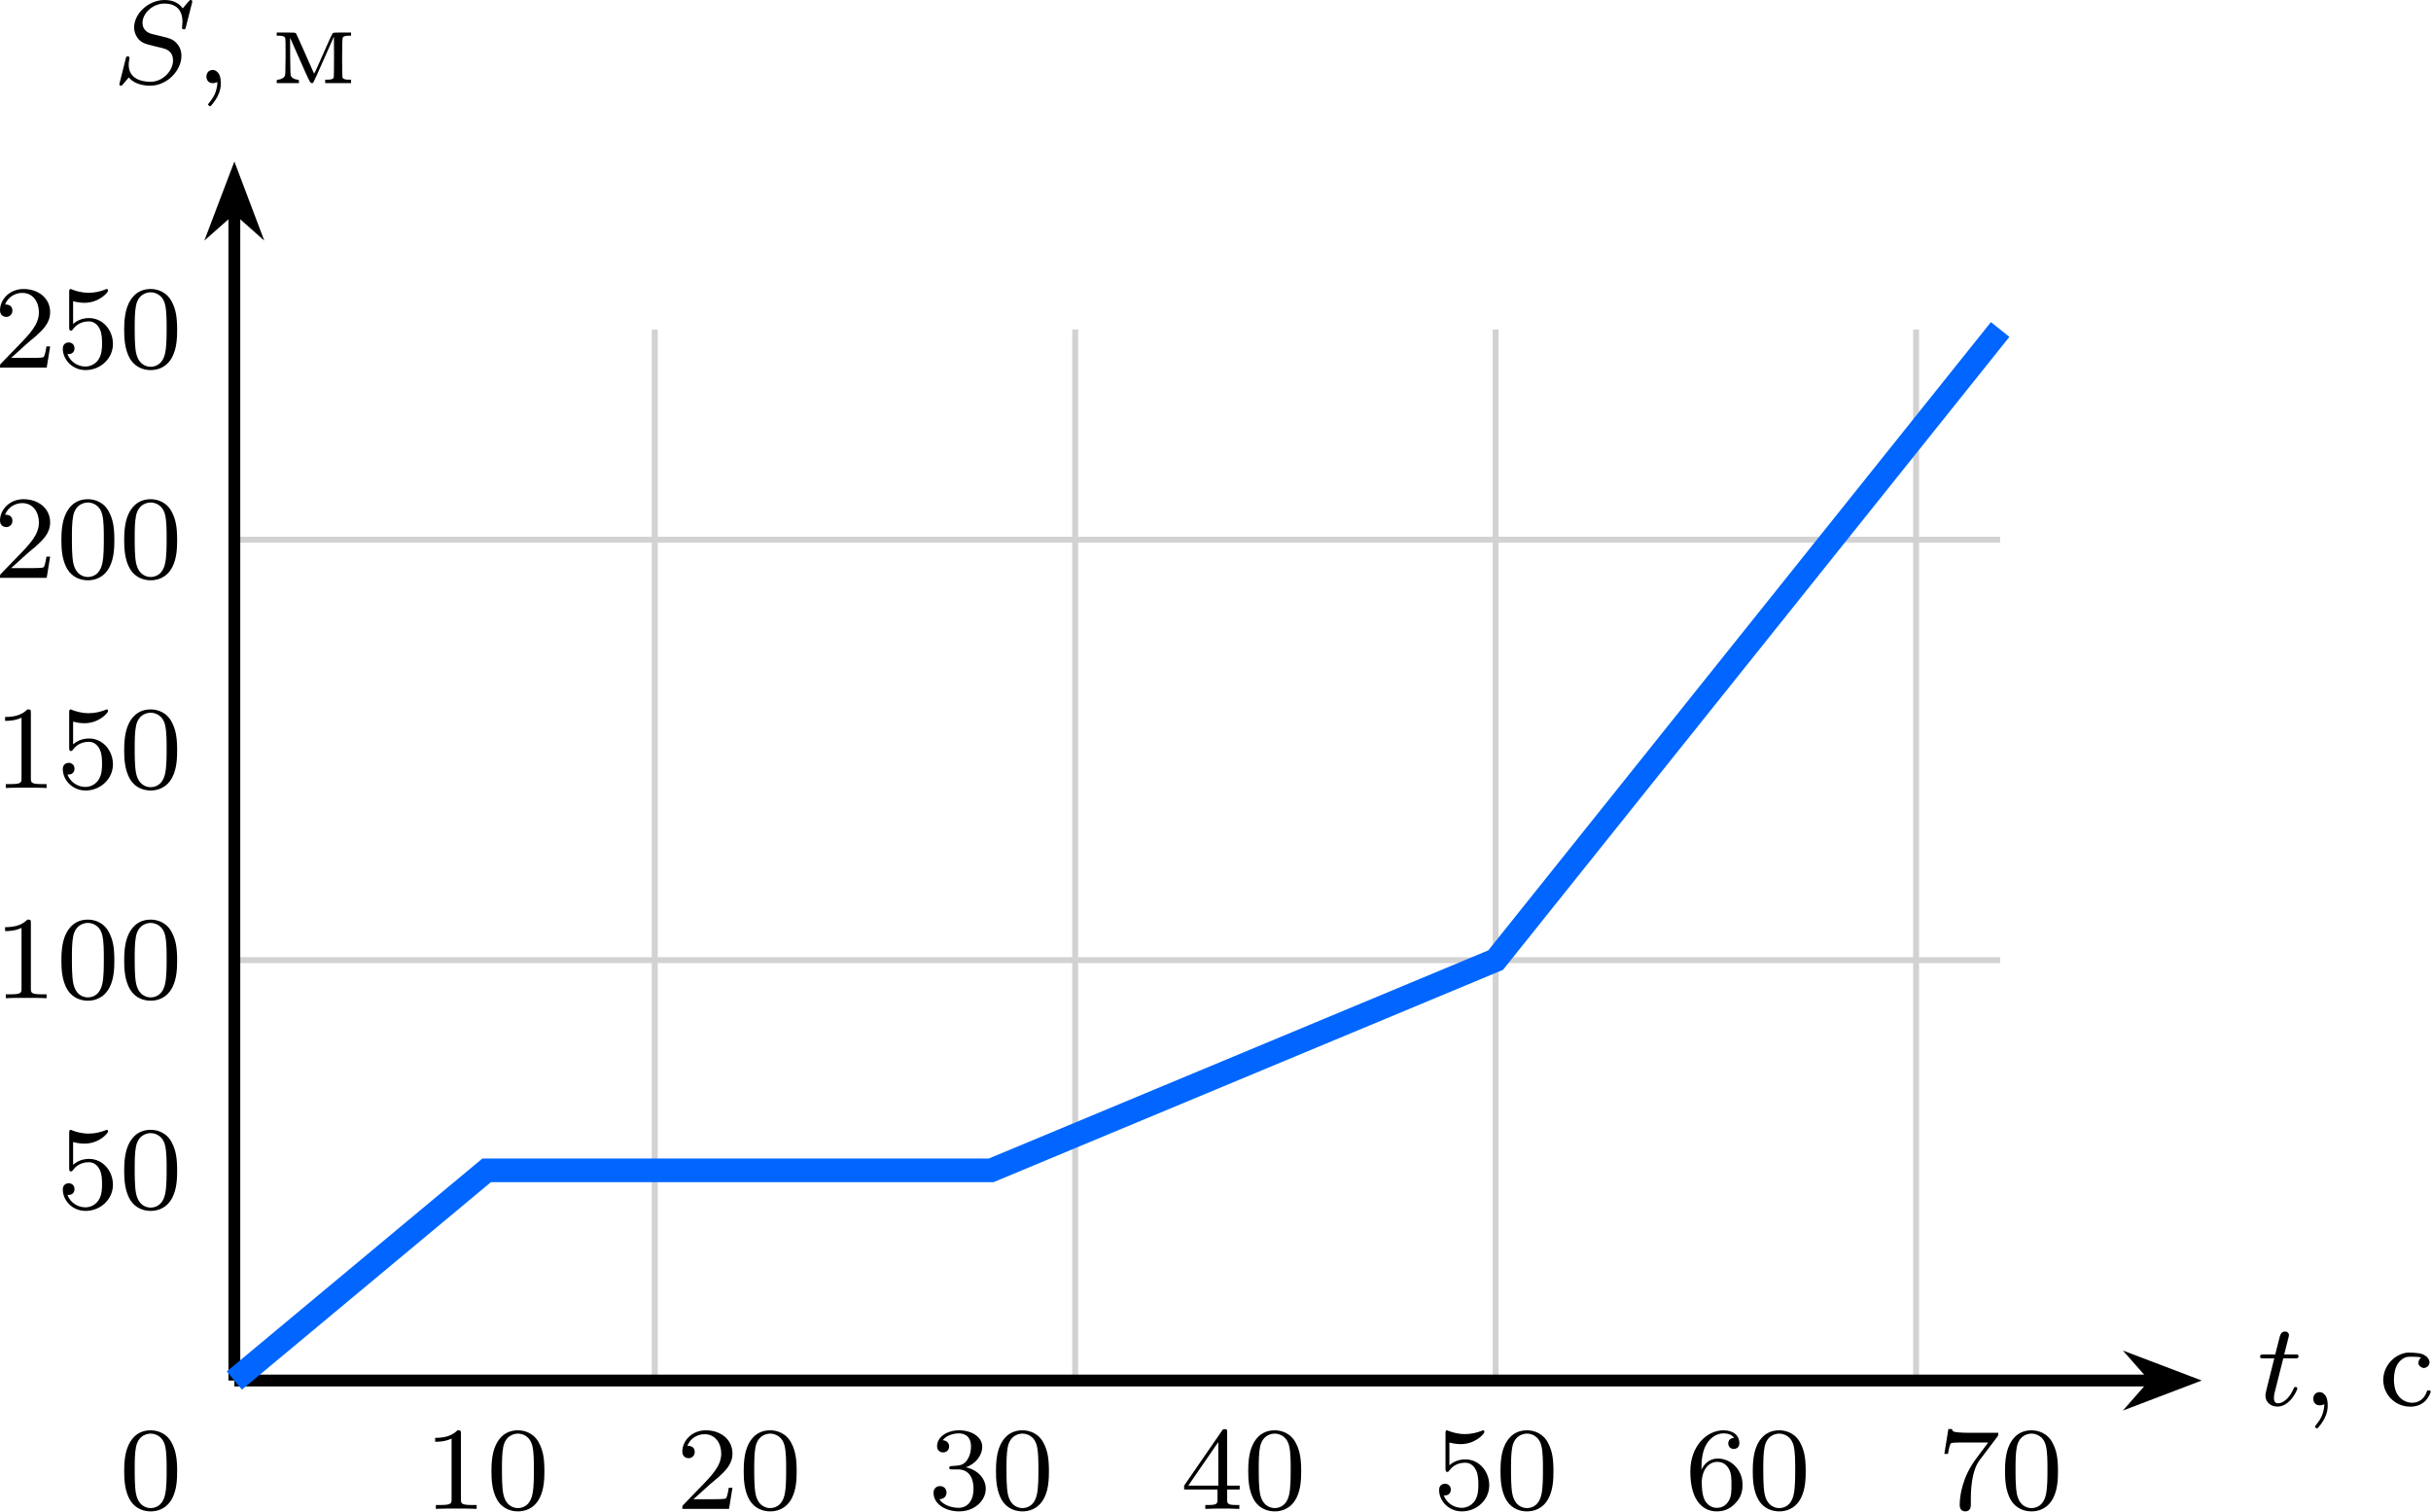
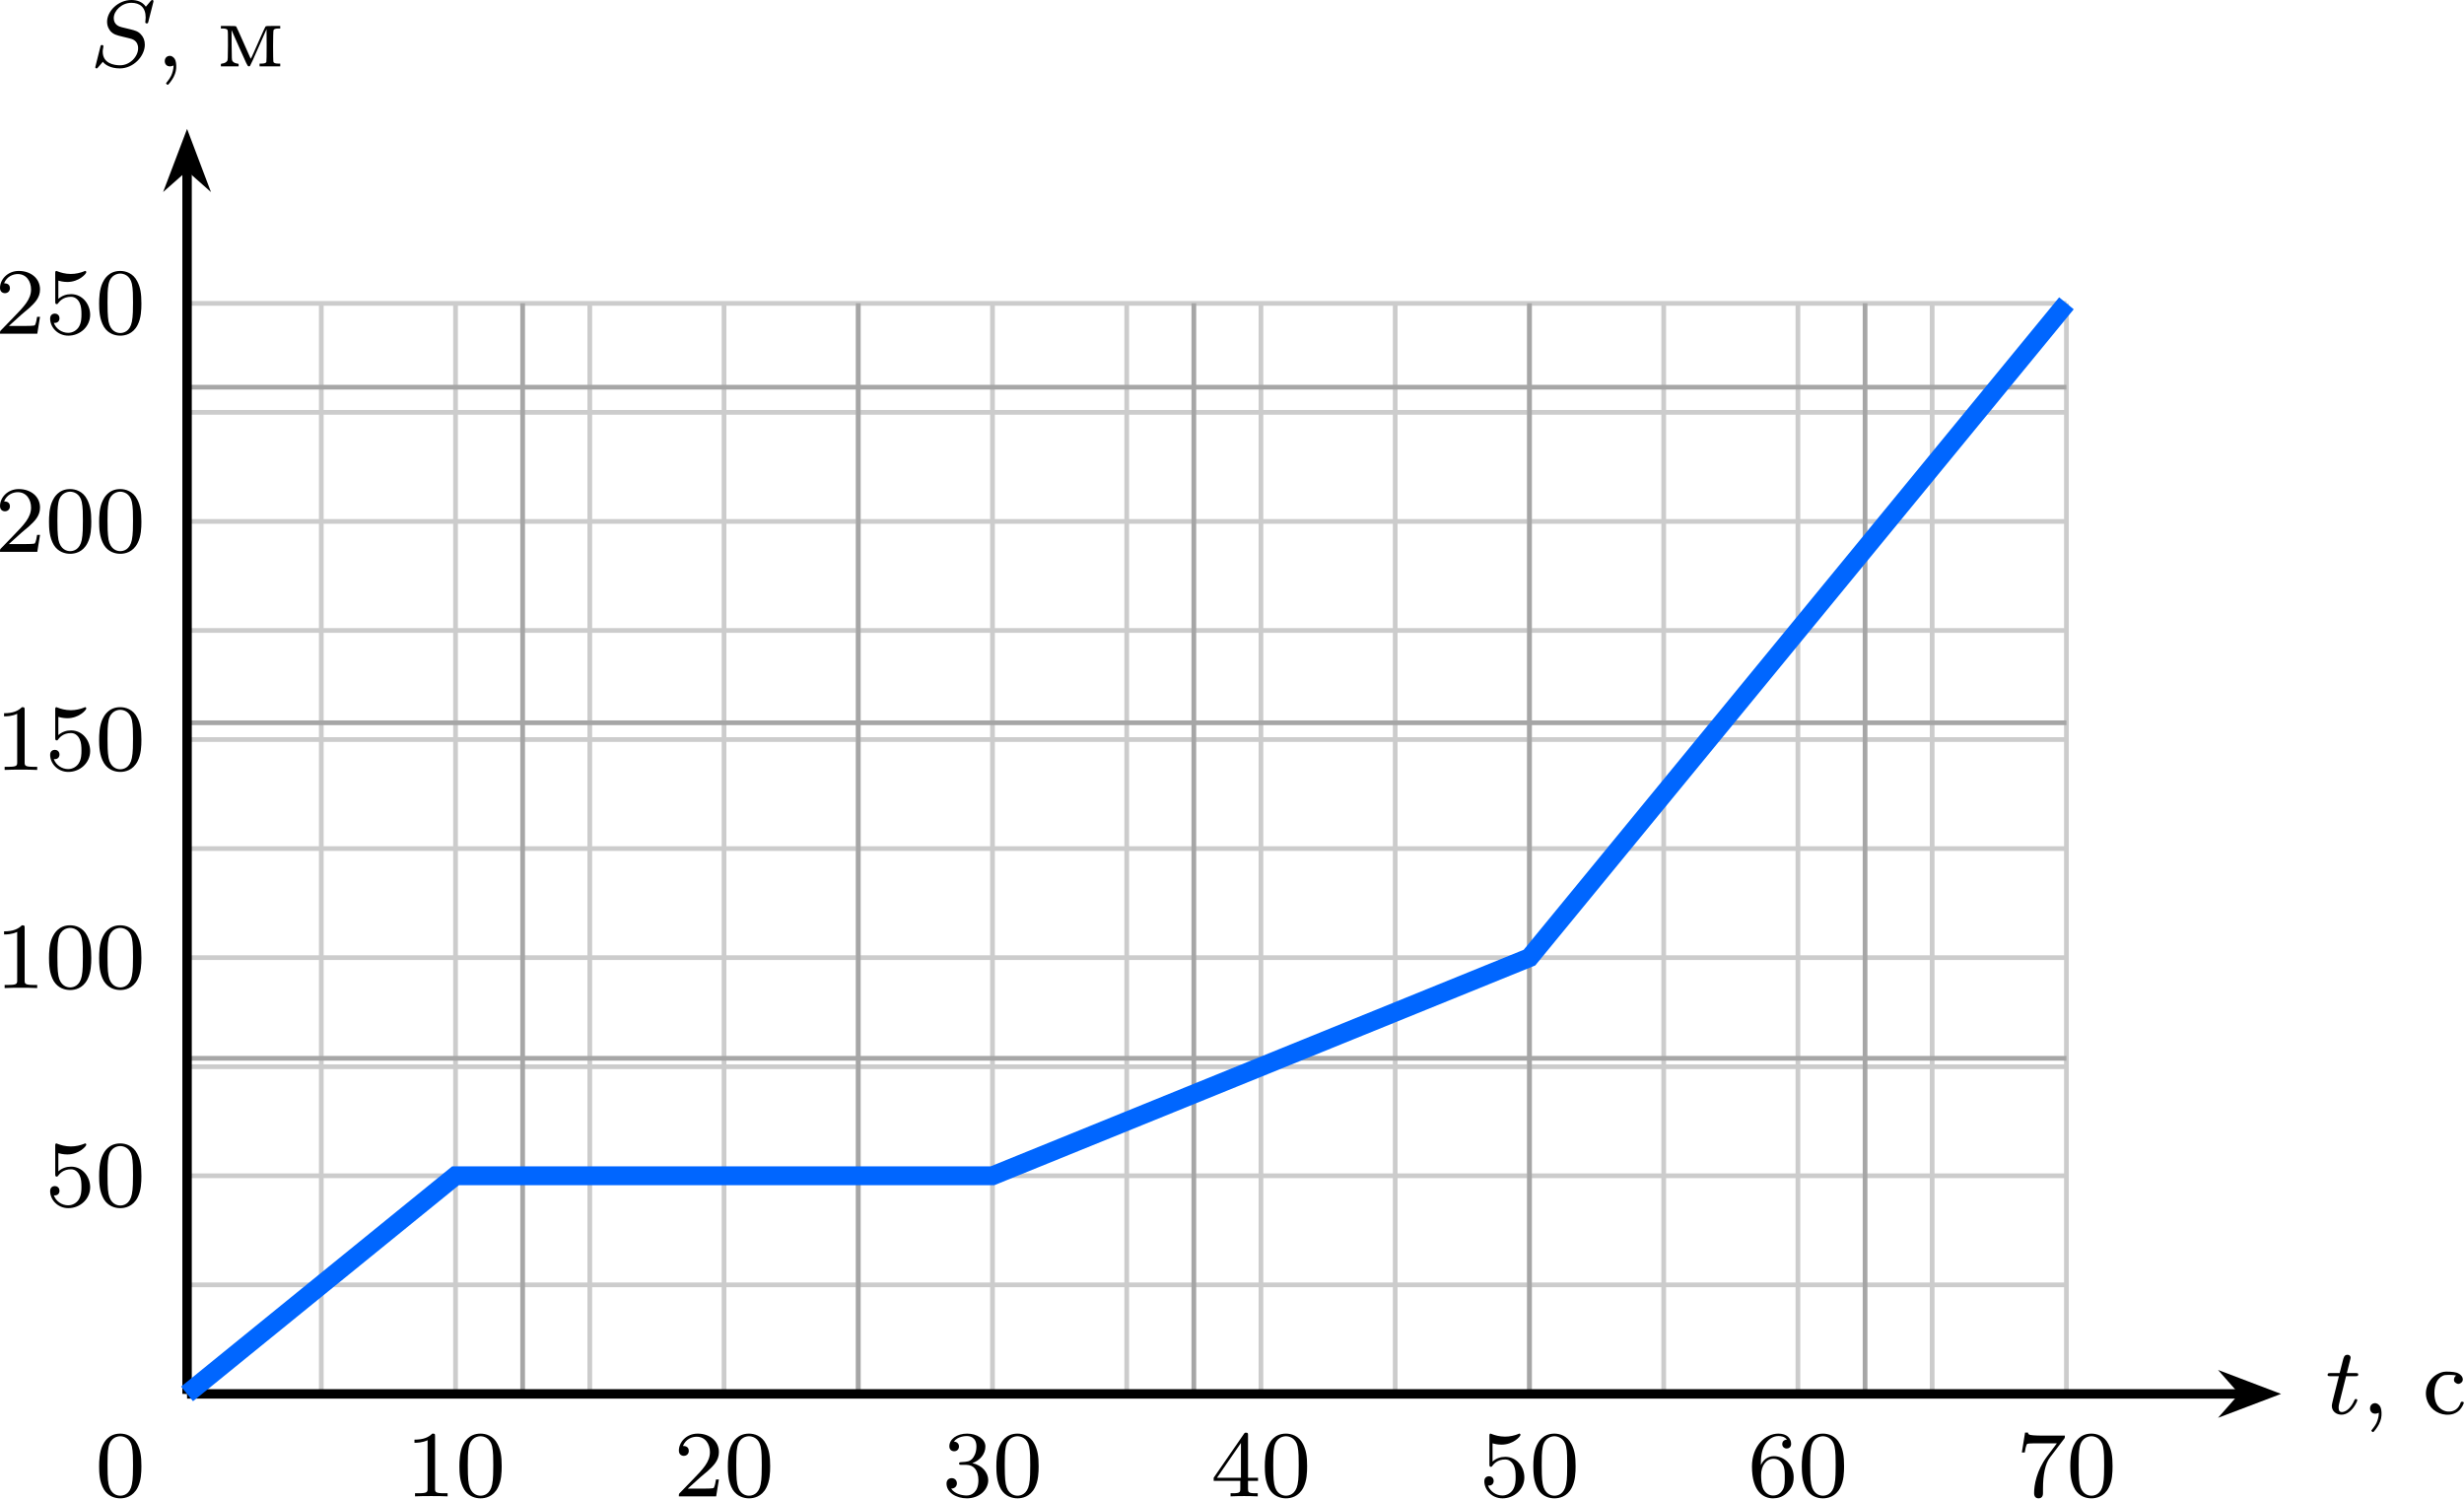
- <svg xmlns="http://www.w3.org/2000/svg" xmlns:xlink="http://www.w3.org/1999/xlink" version="1.1" width="213.076pt" height="132.479pt" viewBox="-66.266 -66.854 163.905 101.907">
+ <svg xmlns="http://www.w3.org/2000/svg" xmlns:xlink="http://www.w3.org/1999/xlink" version="1.1" width="270.563pt" height="164.538pt" viewBox="-66.266 -66.854 208.125 126.568">
  <defs>
    <path id="g1-48" d="M3.897-2.542C3.897-3.395 3.81-3.913 3.547-4.423C3.196-5.125 2.55-5.3 2.112-5.3C1.108-5.3 .741-4.551 .63-4.328C.343-3.746 .327-2.957 .327-2.542C.327-2.016 .351-1.211 .733-.574C1.1 .016 1.69 .167 2.112 .167C2.495 .167 3.18 .048 3.579-.741C3.873-1.315 3.897-2.024 3.897-2.542ZM2.112-.056C1.841-.056 1.291-.183 1.124-1.02C1.036-1.474 1.036-2.224 1.036-2.638C1.036-3.188 1.036-3.746 1.124-4.184C1.291-4.997 1.913-5.077 2.112-5.077C2.383-5.077 2.933-4.941 3.092-4.216C3.188-3.778 3.188-3.18 3.188-2.638C3.188-2.168 3.188-1.451 3.092-1.004C2.925-.167 2.375-.056 2.112-.056Z" />
    <path id="g1-49" d="M2.503-5.077C2.503-5.292 2.487-5.3 2.271-5.3C1.945-4.981 1.522-4.79 .765-4.79V-4.527C.98-4.527 1.411-4.527 1.873-4.742V-.654C1.873-.359 1.849-.263 1.092-.263H.813V0C1.14-.024 1.825-.024 2.184-.024S3.236-.024 3.563 0V-.263H3.284C2.527-.263 2.503-.359 2.503-.654V-5.077Z" />
    <path id="g1-50" d="M2.248-1.626C2.375-1.745 2.71-2.008 2.837-2.12C3.332-2.574 3.802-3.013 3.802-3.738C3.802-4.686 3.005-5.3 2.008-5.3C1.052-5.3 .422-4.575 .422-3.866C.422-3.475 .733-3.419 .845-3.419C1.012-3.419 1.259-3.539 1.259-3.842C1.259-4.256 .861-4.256 .765-4.256C.996-4.838 1.53-5.037 1.921-5.037C2.662-5.037 3.045-4.407 3.045-3.738C3.045-2.909 2.463-2.303 1.522-1.339L.518-.303C.422-.215 .422-.199 .422 0H3.571L3.802-1.427H3.555C3.531-1.267 3.467-.869 3.371-.717C3.324-.654 2.718-.654 2.59-.654H1.172L2.248-1.626Z" />
    <path id="g1-51" d="M2.016-2.662C2.646-2.662 3.045-2.2 3.045-1.363C3.045-.367 2.479-.072 2.056-.072C1.618-.072 1.02-.231 .741-.654C1.028-.654 1.227-.837 1.227-1.1C1.227-1.355 1.044-1.538 .789-1.538C.574-1.538 .351-1.403 .351-1.084C.351-.327 1.164 .167 2.072 .167C3.132 .167 3.873-.566 3.873-1.363C3.873-2.024 3.347-2.63 2.534-2.805C3.164-3.029 3.634-3.571 3.634-4.208S2.917-5.3 2.088-5.3C1.235-5.3 .59-4.838 .59-4.232C.59-3.937 .789-3.81 .996-3.81C1.243-3.81 1.403-3.985 1.403-4.216C1.403-4.511 1.148-4.623 .972-4.631C1.307-5.069 1.921-5.093 2.064-5.093C2.271-5.093 2.877-5.029 2.877-4.208C2.877-3.65 2.646-3.316 2.534-3.188C2.295-2.941 2.112-2.925 1.626-2.893C1.474-2.885 1.411-2.877 1.411-2.774C1.411-2.662 1.482-2.662 1.618-2.662H2.016Z" />
    <path id="g1-52" d="M3.14-5.157C3.14-5.316 3.14-5.38 2.973-5.38C2.869-5.38 2.861-5.372 2.782-5.26L.239-1.57V-1.307H2.487V-.646C2.487-.351 2.463-.263 1.849-.263H1.666V0C2.343-.024 2.359-.024 2.813-.024S3.284-.024 3.961 0V-.263H3.778C3.164-.263 3.14-.351 3.14-.646V-1.307H3.985V-1.57H3.14V-5.157ZM2.542-4.511V-1.57H.518L2.542-4.511Z" />
    <path id="g1-53" d="M1.116-4.479C1.219-4.447 1.538-4.368 1.873-4.368C2.869-4.368 3.475-5.069 3.475-5.189C3.475-5.276 3.419-5.3 3.379-5.3C3.363-5.3 3.347-5.3 3.276-5.26C2.965-5.141 2.598-5.045 2.168-5.045C1.698-5.045 1.307-5.165 1.06-5.26C.98-5.3 .964-5.3 .956-5.3C.853-5.3 .853-5.212 .853-5.069V-2.734C.853-2.59 .853-2.495 .98-2.495C1.044-2.495 1.068-2.527 1.108-2.59C1.203-2.71 1.506-3.116 2.184-3.116C2.63-3.116 2.845-2.75 2.917-2.598C3.053-2.311 3.068-1.945 3.068-1.634C3.068-1.339 3.061-.909 2.837-.558C2.686-.319 2.367-.072 1.945-.072C1.427-.072 .917-.399 .733-.917C.757-.909 .805-.909 .813-.909C1.036-.909 1.211-1.052 1.211-1.299C1.211-1.594 .98-1.698 .821-1.698C.677-1.698 .422-1.618 .422-1.275C.422-.558 1.044 .167 1.961 .167C2.957 .167 3.802-.606 3.802-1.594C3.802-2.519 3.132-3.339 2.192-3.339C1.793-3.339 1.419-3.212 1.116-2.941V-4.479Z" />
    <path id="g1-54" d="M1.1-2.638C1.1-3.3 1.156-3.881 1.443-4.368C1.682-4.766 2.088-5.093 2.59-5.093C2.75-5.093 3.116-5.069 3.3-4.79C2.941-4.774 2.909-4.503 2.909-4.415C2.909-4.176 3.092-4.041 3.284-4.041C3.427-4.041 3.658-4.129 3.658-4.431C3.658-4.91 3.3-5.3 2.582-5.3C1.474-5.3 .351-4.248 .351-2.527C.351-.367 1.355 .167 2.128 .167C2.511 .167 2.925 .064 3.284-.279C3.602-.59 3.873-.925 3.873-1.618C3.873-2.662 3.084-3.395 2.2-3.395C1.626-3.395 1.283-3.029 1.1-2.638ZM2.128-.072C1.706-.072 1.443-.367 1.323-.59C1.14-.948 1.124-1.49 1.124-1.793C1.124-2.582 1.554-3.172 2.168-3.172C2.566-3.172 2.805-2.965 2.957-2.686C3.124-2.391 3.124-2.032 3.124-1.626S3.124-.869 2.965-.582C2.758-.215 2.479-.072 2.128-.072Z" />
    <path id="g1-55" d="M4.033-4.854C4.105-4.941 4.105-4.957 4.105-5.133H2.08C1.881-5.133 1.634-5.141 1.435-5.157C1.02-5.189 1.012-5.26 .988-5.388H.741L.47-3.706H.717C.733-3.826 .821-4.376 .933-4.439C1.02-4.479 1.618-4.479 1.737-4.479H3.427L2.606-3.379C1.698-2.168 1.506-.909 1.506-.279C1.506-.199 1.506 .167 1.881 .167S2.256-.191 2.256-.287V-.669C2.256-1.817 2.447-2.758 2.837-3.276L4.033-4.854Z" />
    <path id="g2-44" d="M.964-.853C.646-.709 .646-.175 .972-.04C1.1 .008 1.227 .008 1.363-.04L1.467-.08V.016C1.467 .207 1.371 .582 1.267 .789C1.211 .909 1.092 1.092 1.004 1.203C.909 1.315 .837 1.419 .837 1.427C.837 1.467 .94 1.554 .98 1.554C1.044 1.554 1.355 1.14 1.482 .885C1.658 .534 1.714 .247 1.698-.104C1.682-.406 1.618-.606 1.498-.725C1.339-.893 1.164-.94 .964-.853Z" />
    <path id="g2-236" d="M.295-3.308V-3.204H.454C.693-3.204 .821-3.156 .861-3.061C.893-3.005 .893-2.63 .893-1.761C.885-.654 .877-.542 .829-.462C.749-.351 .606-.271 .438-.247C.295-.231 .295-.223 .295-.12V-.008H1.044H1.793V-.12C1.793-.223 1.793-.231 1.65-.247C1.482-.271 1.339-.351 1.267-.462C1.219-.542 1.211-.654 1.203-1.809L1.196-3.068L1.865-1.554C2.455-.215 2.542-.04 2.614-.016C2.678 0 2.71 0 2.75-.032C2.782-.064 3.108-.773 3.475-1.618L4.152-3.148L4.16-1.801C4.16-.988 4.152-.422 4.136-.375C4.105-.287 3.961-.239 3.722-.239H3.563V-.12V-.008H4.439H5.308V-.12V-.239H5.149C4.918-.239 4.766-.287 4.734-.375C4.694-.486 4.694-2.973 4.742-3.068C4.782-3.156 4.918-3.204 5.149-3.204H5.308V-3.308V-3.419H4.71C4.224-3.419 4.105-3.411 4.065-3.371C4.041-3.347 3.858-2.949 3.65-2.479C3.443-2.016 3.172-1.403 3.053-1.132C2.933-.853 2.821-.638 2.813-.646C2.805-.662 2.534-1.267 2.216-1.993S1.618-3.332 1.594-3.363C1.554-3.411 1.482-3.419 .925-3.419H.295Z" />
    <path id="g2-241" d="M1.753-3.539C.725-3.316 .072-2.271 .327-1.275C.518-.518 1.18 .024 1.961 .08C2.447 .112 2.837-.024 3.132-.327C3.3-.51 3.491-.853 3.467-.948C3.459-1.028 3.244-1.044 3.22-.964C3.045-.422 2.646-.143 2.12-.183C1.714-.223 1.347-.478 1.164-.853C.925-1.339 .933-2.208 1.188-2.702C1.283-2.901 1.498-3.116 1.69-3.204C1.825-3.268 1.881-3.276 2.184-3.284C2.375-3.284 2.598-3.268 2.678-3.26L2.821-3.228L2.742-3.148C2.646-3.045 2.614-2.845 2.67-2.726C2.726-2.622 2.901-2.519 3.013-2.519S3.292-2.622 3.347-2.726C3.491-3.005 3.26-3.347 2.853-3.475C2.63-3.547 1.969-3.587 1.753-3.539Z" />
    <path id="g0-83" d="M5.348-5.396C5.356-5.428 5.372-5.475 5.372-5.515C5.372-5.571 5.324-5.611 5.268-5.611S5.197-5.595 5.109-5.499C5.021-5.396 4.814-5.141 4.726-5.045C4.415-5.499 3.913-5.611 3.507-5.611C2.399-5.611 1.451-4.678 1.451-3.77C1.451-3.308 1.698-3.037 1.737-2.981C2-2.702 2.232-2.638 2.805-2.503C3.084-2.431 3.1-2.431 3.332-2.375S4.073-2.192 4.073-1.53C4.073-.837 3.387-.096 2.55-.096C2.032-.096 1.084-.255 1.084-1.243C1.084-1.267 1.084-1.435 1.132-1.626L1.14-1.706C1.14-1.801 1.052-1.809 1.02-1.809C.917-1.809 .909-1.777 .869-1.594L.542-.295C.51-.175 .454 .04 .454 .064C.454 .128 .502 .167 .558 .167S.622 .159 .709 .056L1.092-.391C1.275-.151 1.73 .167 2.534 .167C3.69 .167 4.639-.877 4.639-1.833C4.639-2.2 4.519-2.487 4.304-2.71C4.065-2.973 3.802-3.037 3.427-3.132C3.196-3.188 2.885-3.26 2.702-3.308C2.463-3.363 2.016-3.523 2.016-4.081C2.016-4.702 2.686-5.372 3.499-5.372C4.216-5.372 4.71-4.997 4.71-4.136C4.71-3.945 4.678-3.778 4.678-3.746C4.678-3.65 4.75-3.634 4.806-3.634C4.902-3.634 4.91-3.666 4.941-3.794L5.348-5.396Z" />
    <path id="g0-116" d="M1.761-3.172H2.542C2.694-3.172 2.79-3.172 2.79-3.324C2.79-3.435 2.686-3.435 2.55-3.435H1.825L2.112-4.567C2.144-4.686 2.144-4.726 2.144-4.734C2.144-4.902 2.016-4.981 1.881-4.981C1.61-4.981 1.554-4.766 1.467-4.407L1.219-3.435H.454C.303-3.435 .199-3.435 .199-3.284C.199-3.172 .303-3.172 .438-3.172H1.156L.677-1.259C.63-1.06 .558-.781 .558-.669C.558-.191 .948 .08 1.371 .08C2.224 .08 2.71-1.044 2.71-1.14C2.71-1.227 2.638-1.243 2.59-1.243C2.503-1.243 2.495-1.211 2.439-1.092C2.279-.709 1.881-.143 1.395-.143C1.227-.143 1.132-.255 1.132-.518C1.132-.669 1.156-.757 1.18-.861L1.761-3.172Z" />
  </defs>
  <g id="page1">
-     <path d="M-50.465 26.23H68.59M-50.465-2.117H68.59M-50.465-30.465H68.59M-50.465 26.23V-44.637M-22.121 26.23V-44.637M6.227 26.23V-44.637M34.574 26.23V-44.637M62.922 26.23V-44.637" stroke="#d2d2d2" fill="none" stroke-width=".399" stroke-miterlimit="10" />
-     <path d="M-50.465 26.23H78.977" stroke="#000" fill="none" stroke-width=".797" stroke-miterlimit="10" />
-     <path d="M81.062 26.23L78.227 25.152L79.176 26.23L78.227 27.309Z" />
-     <path d="M81.062 26.23L78.227 25.152L79.176 26.23L78.227 27.309Z" stroke="#000" fill="none" stroke-width=".797" stroke-miterlimit="10" />
-     <g transform="matrix(1 0 0 1 136.3827 1.6765)">
-       <use x="-50.466" y="26.231" xlink:href="#g0-116" />
-       <use x="-47.408" y="26.231" xlink:href="#g2-44" />
-       <use x="-42.234" y="26.231" xlink:href="#g2-241" />
+     <path d="M-50.465 50.891H108.278M-50.465 41.68H108.278M-50.465 32.465H108.278M-50.465 23.254H108.278M-50.465 14.039H108.278M-50.465 4.828H108.278M-50.465-4.383H108.278M-50.465-13.598H108.278M-50.465-22.809H108.278M-50.465-32.023H108.278M-50.465-41.227H108.278M-50.465 50.891V-41.234M-39.129 50.891V-41.234M-27.789 50.891V-41.234M-16.449 50.891V-41.234M-5.109 50.891V-41.234M6.227 50.891V-41.234M17.566 50.891V-41.234M28.906 50.891V-41.234M40.242 50.891V-41.234M51.582 50.891V-41.234M62.922 50.891V-41.234M74.262 50.891V-41.234M85.598 50.891V-41.234M96.938 50.891V-41.234M108.278 50.891V-41.234" stroke="#ccc" fill="none" stroke-width=".399" stroke-miterlimit="10" />
+     <path d="M-50.465 50.891H108.278M-50.465 22.543H108.278M-50.465-5.801H108.278M-50.465-34.148H108.278M-50.465 50.891V-41.234M-22.121 50.891V-41.234M6.227 50.891V-41.234M34.574 50.891V-41.234M62.922 50.891V-41.234M91.27 50.891V-41.234" stroke="#a6a6a6" fill="none" stroke-width=".399" stroke-miterlimit="10" />
+     <path d="M-50.465 50.891H123.196" stroke="#000" fill="none" stroke-width=".797" stroke-miterlimit="10" />
+     <path d="M125.285 50.891L122.445 49.812L123.394 50.891L122.445 51.969Z" />
+     <path d="M125.285 50.891L122.445 49.812L123.394 50.891L122.445 51.969Z" stroke="#000" fill="none" stroke-width=".797" stroke-miterlimit="10" />
+     <g transform="matrix(1 0 0 1 180.6033 1.6764)">
+       <use x="-50.466" y="50.891" xlink:href="#g0-116" />
+       <use x="-47.408" y="50.891" xlink:href="#g2-44" />
+       <use x="-42.234" y="50.891" xlink:href="#g2-241" />
    </g>
-     <path d="M-50.465 26.23V-52.754" stroke="#000" fill="none" stroke-width=".797" stroke-miterlimit="10" />
+     <path d="M-50.465 50.891V-52.754" stroke="#000" fill="none" stroke-width=".797" stroke-miterlimit="10" />
    <path d="M-50.465-54.84L-51.543-52L-50.465-52.953L-49.391-52Z" />
    <path d="M-50.465-54.84L-51.543-52L-50.465-52.953L-49.391-52Z" stroke="#000" fill="none" stroke-width=".797" stroke-miterlimit="10" />
-     <g transform="matrix(1 0 0 1 -8.2069 -87.4734)">
-       <use x="-50.466" y="26.231" xlink:href="#g0-83" />
-       <use x="-44.871" y="26.231" xlink:href="#g2-44" />
-       <use x="-39.697" y="26.231" xlink:href="#g2-236" />
+     <g transform="matrix(1 0 0 1 -8.2069 -112.1342)">
+       <use x="-50.466" y="50.891" xlink:href="#g0-83" />
+       <use x="-44.871" y="50.891" xlink:href="#g2-44" />
+       <use x="-39.697" y="50.891" xlink:href="#g2-236" />
    </g>
-     <g transform="matrix(1 0 0 1 -11.9875 -11.6052)">
-       <use x="-50.466" y="26.231" xlink:href="#g1-53" />
-       <use x="-46.232" y="26.231" xlink:href="#g1-48" />
+     <g transform="matrix(1 0 0 1 -11.9875 -15.8571)">
+       <use x="-50.466" y="50.891" xlink:href="#g1-53" />
+       <use x="-46.232" y="50.891" xlink:href="#g1-48" />
    </g>
-     <g transform="matrix(1 0 0 1 -16.2217 -25.77861)">
-       <use x="-50.466" y="26.231" xlink:href="#g1-49" />
-       <use x="-46.232" y="26.231" xlink:href="#g1-48" />
-       <use x="-41.998" y="26.231" xlink:href="#g1-48" />
+     <g transform="matrix(1 0 0 1 -16.2217 -34.2823)">
+       <use x="-50.466" y="50.891" xlink:href="#g1-49" />
+       <use x="-46.232" y="50.891" xlink:href="#g1-48" />
+       <use x="-41.998" y="50.891" xlink:href="#g1-48" />
    </g>
-     <g transform="matrix(1 0 0 1 -16.2217 -39.952)">
-       <use x="-50.466" y="26.231" xlink:href="#g1-49" />
-       <use x="-46.232" y="26.231" xlink:href="#g1-53" />
-       <use x="-41.998" y="26.231" xlink:href="#g1-48" />
+     <g transform="matrix(1 0 0 1 -16.2217 -52.70758)">
+       <use x="-50.466" y="50.891" xlink:href="#g1-49" />
+       <use x="-46.232" y="50.891" xlink:href="#g1-53" />
+       <use x="-41.998" y="50.891" xlink:href="#g1-48" />
    </g>
-     <g transform="matrix(1 0 0 1 -16.2217 -54.1254)">
-       <use x="-50.466" y="26.231" xlink:href="#g1-50" />
-       <use x="-46.232" y="26.231" xlink:href="#g1-48" />
-       <use x="-41.998" y="26.231" xlink:href="#g1-48" />
+     <g transform="matrix(1 0 0 1 -16.2217 -71.1328)">
+       <use x="-50.466" y="50.891" xlink:href="#g1-50" />
+       <use x="-46.232" y="50.891" xlink:href="#g1-48" />
+       <use x="-41.998" y="50.891" xlink:href="#g1-48" />
    </g>
-     <g transform="matrix(1 0 0 1 -16.2217 -68.2988)">
-       <use x="-50.466" y="26.231" xlink:href="#g1-50" />
-       <use x="-46.232" y="26.231" xlink:href="#g1-53" />
-       <use x="-41.998" y="26.231" xlink:href="#g1-48" />
+     <g transform="matrix(1 0 0 1 -16.2217 -89.5581)">
+       <use x="-50.466" y="50.891" xlink:href="#g1-50" />
+       <use x="-46.232" y="50.891" xlink:href="#g1-53" />
+       <use x="-41.998" y="50.891" xlink:href="#g1-48" />
    </g>
-     <g transform="matrix(1 0 0 1 -7.7532 8.6553)">
-       <use x="-50.466" y="26.231" xlink:href="#g1-48" />
+     <g transform="matrix(1 0 0 1 -7.7532 8.6554)">
+       <use x="-50.466" y="50.891" xlink:href="#g1-48" />
    </g>
-     <g transform="matrix(1 0 0 1 12.774 8.6553)">
-       <use x="-50.466" y="26.231" xlink:href="#g1-49" />
-       <use x="-46.232" y="26.231" xlink:href="#g1-48" />
+     <g transform="matrix(1 0 0 1 18.4433 8.6554)">
+       <use x="-50.466" y="50.891" xlink:href="#g1-49" />
+       <use x="-46.232" y="50.891" xlink:href="#g1-48" />
    </g>
-     <g transform="matrix(1 0 0 1 29.7823 8.6553)">
-       <use x="-50.466" y="26.231" xlink:href="#g1-50" />
-       <use x="-46.232" y="26.231" xlink:href="#g1-48" />
+     <g transform="matrix(1 0 0 1 41.12083 8.6554)">
+       <use x="-50.466" y="50.891" xlink:href="#g1-50" />
+       <use x="-46.232" y="50.891" xlink:href="#g1-48" />
    </g>
-     <g transform="matrix(1 0 0 1 46.79054 8.6553)">
-       <use x="-50.466" y="26.231" xlink:href="#g1-51" />
-       <use x="-46.232" y="26.231" xlink:href="#g1-48" />
+     <g transform="matrix(1 0 0 1 63.7984 8.6554)">
+       <use x="-50.466" y="50.891" xlink:href="#g1-51" />
+       <use x="-46.232" y="50.891" xlink:href="#g1-48" />
    </g>
-     <g transform="matrix(1 0 0 1 63.7988 8.6553)">
-       <use x="-50.466" y="26.231" xlink:href="#g1-52" />
-       <use x="-46.232" y="26.231" xlink:href="#g1-48" />
+     <g transform="matrix(1 0 0 1 86.4759 8.6554)">
+       <use x="-50.466" y="50.891" xlink:href="#g1-52" />
+       <use x="-46.232" y="50.891" xlink:href="#g1-48" />
    </g>
-     <g transform="matrix(1 0 0 1 80.8071 8.6553)">
-       <use x="-50.466" y="26.231" xlink:href="#g1-53" />
-       <use x="-46.232" y="26.231" xlink:href="#g1-48" />
+     <g transform="matrix(1 0 0 1 109.1534 8.6554)">
+       <use x="-50.466" y="50.891" xlink:href="#g1-53" />
+       <use x="-46.232" y="50.891" xlink:href="#g1-48" />
    </g>
-     <g transform="matrix(1 0 0 1 97.8153 8.6553)">
-       <use x="-50.466" y="26.231" xlink:href="#g1-54" />
-       <use x="-46.232" y="26.231" xlink:href="#g1-48" />
+     <g transform="matrix(1 0 0 1 131.831 8.6554)">
+       <use x="-50.466" y="50.891" xlink:href="#g1-54" />
+       <use x="-46.232" y="50.891" xlink:href="#g1-48" />
    </g>
-     <g transform="matrix(1 0 0 1 114.8236 8.6553)">
-       <use x="-50.466" y="26.231" xlink:href="#g1-55" />
-       <use x="-46.232" y="26.231" xlink:href="#g1-48" />
+     <g transform="matrix(1 0 0 1 154.5083 8.6554)">
+       <use x="-50.466" y="50.891" xlink:href="#g1-55" />
+       <use x="-46.232" y="50.891" xlink:href="#g1-48" />
    </g>
-     <path d="M-50.465 26.23L-33.457 12.059H.559L34.574-2.117L68.59-44.637" stroke="#06f" fill="none" stroke-width="1.594" stroke-miterlimit="10" />
+     <path d="M-50.465 50.891L-27.789 32.465H17.566L62.922 14.039L108.278-41.234" stroke="#06f" fill="none" stroke-width="1.594" stroke-miterlimit="10" />
  </g>
</svg>
